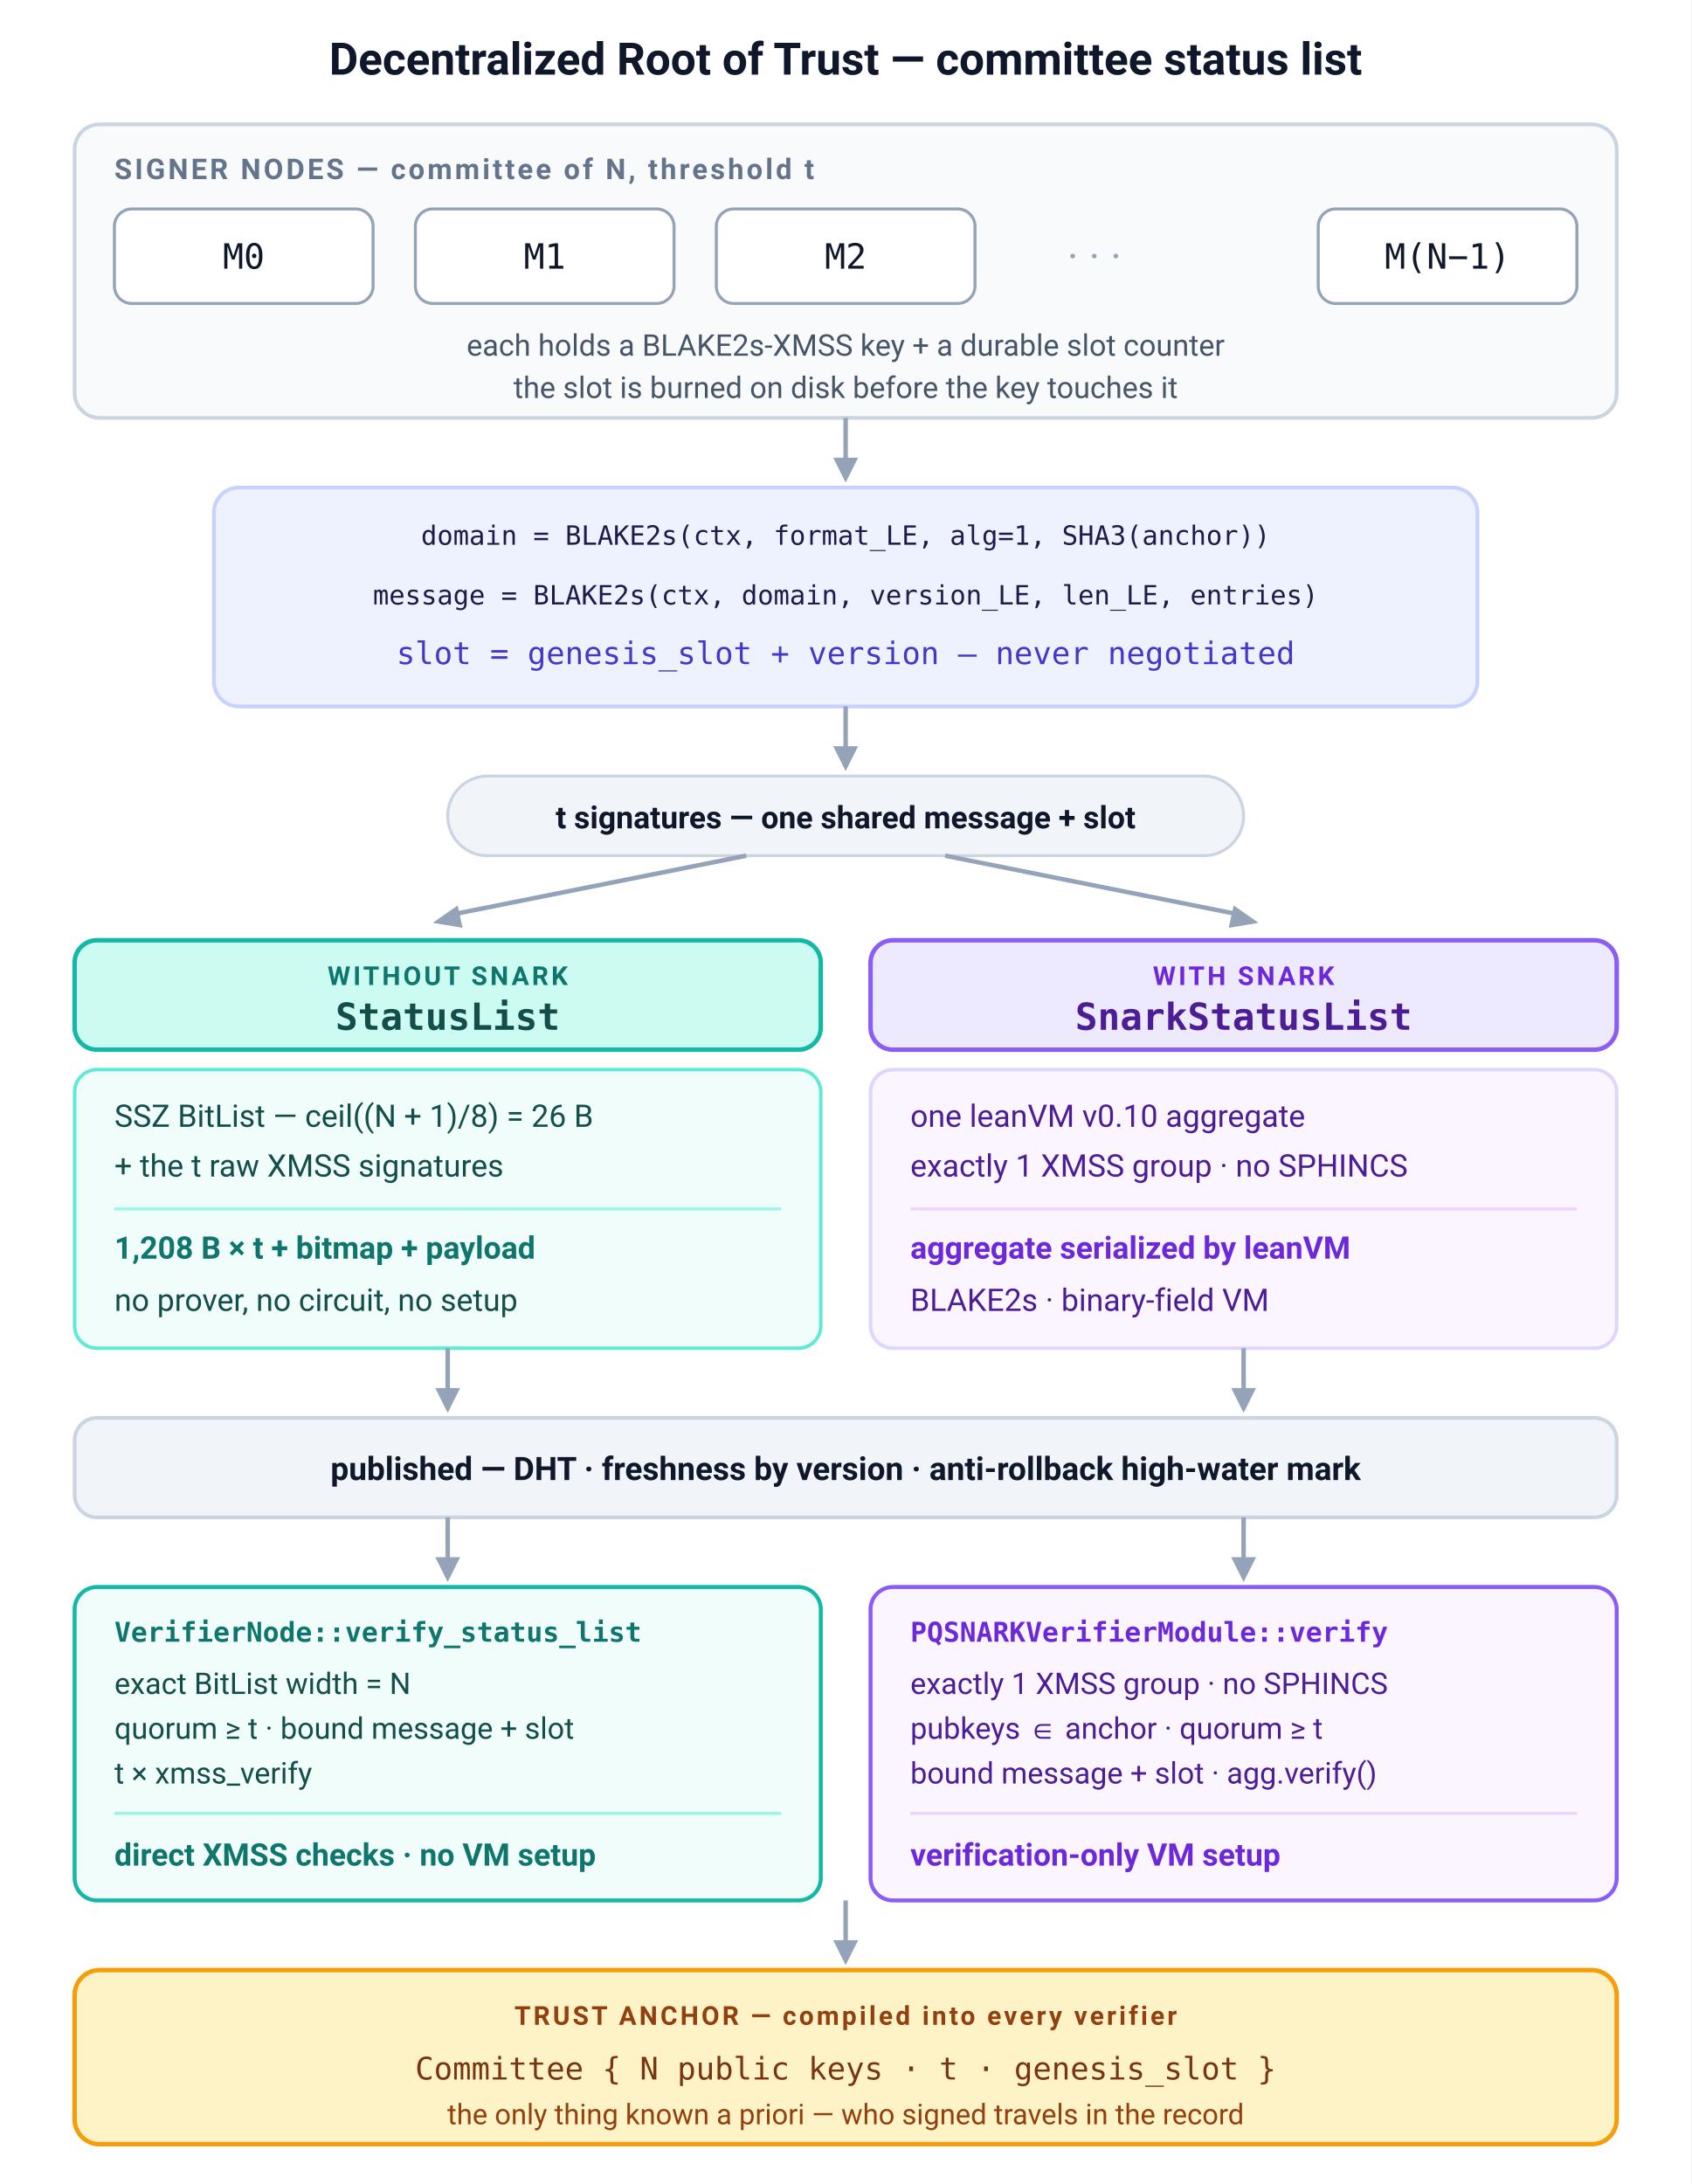
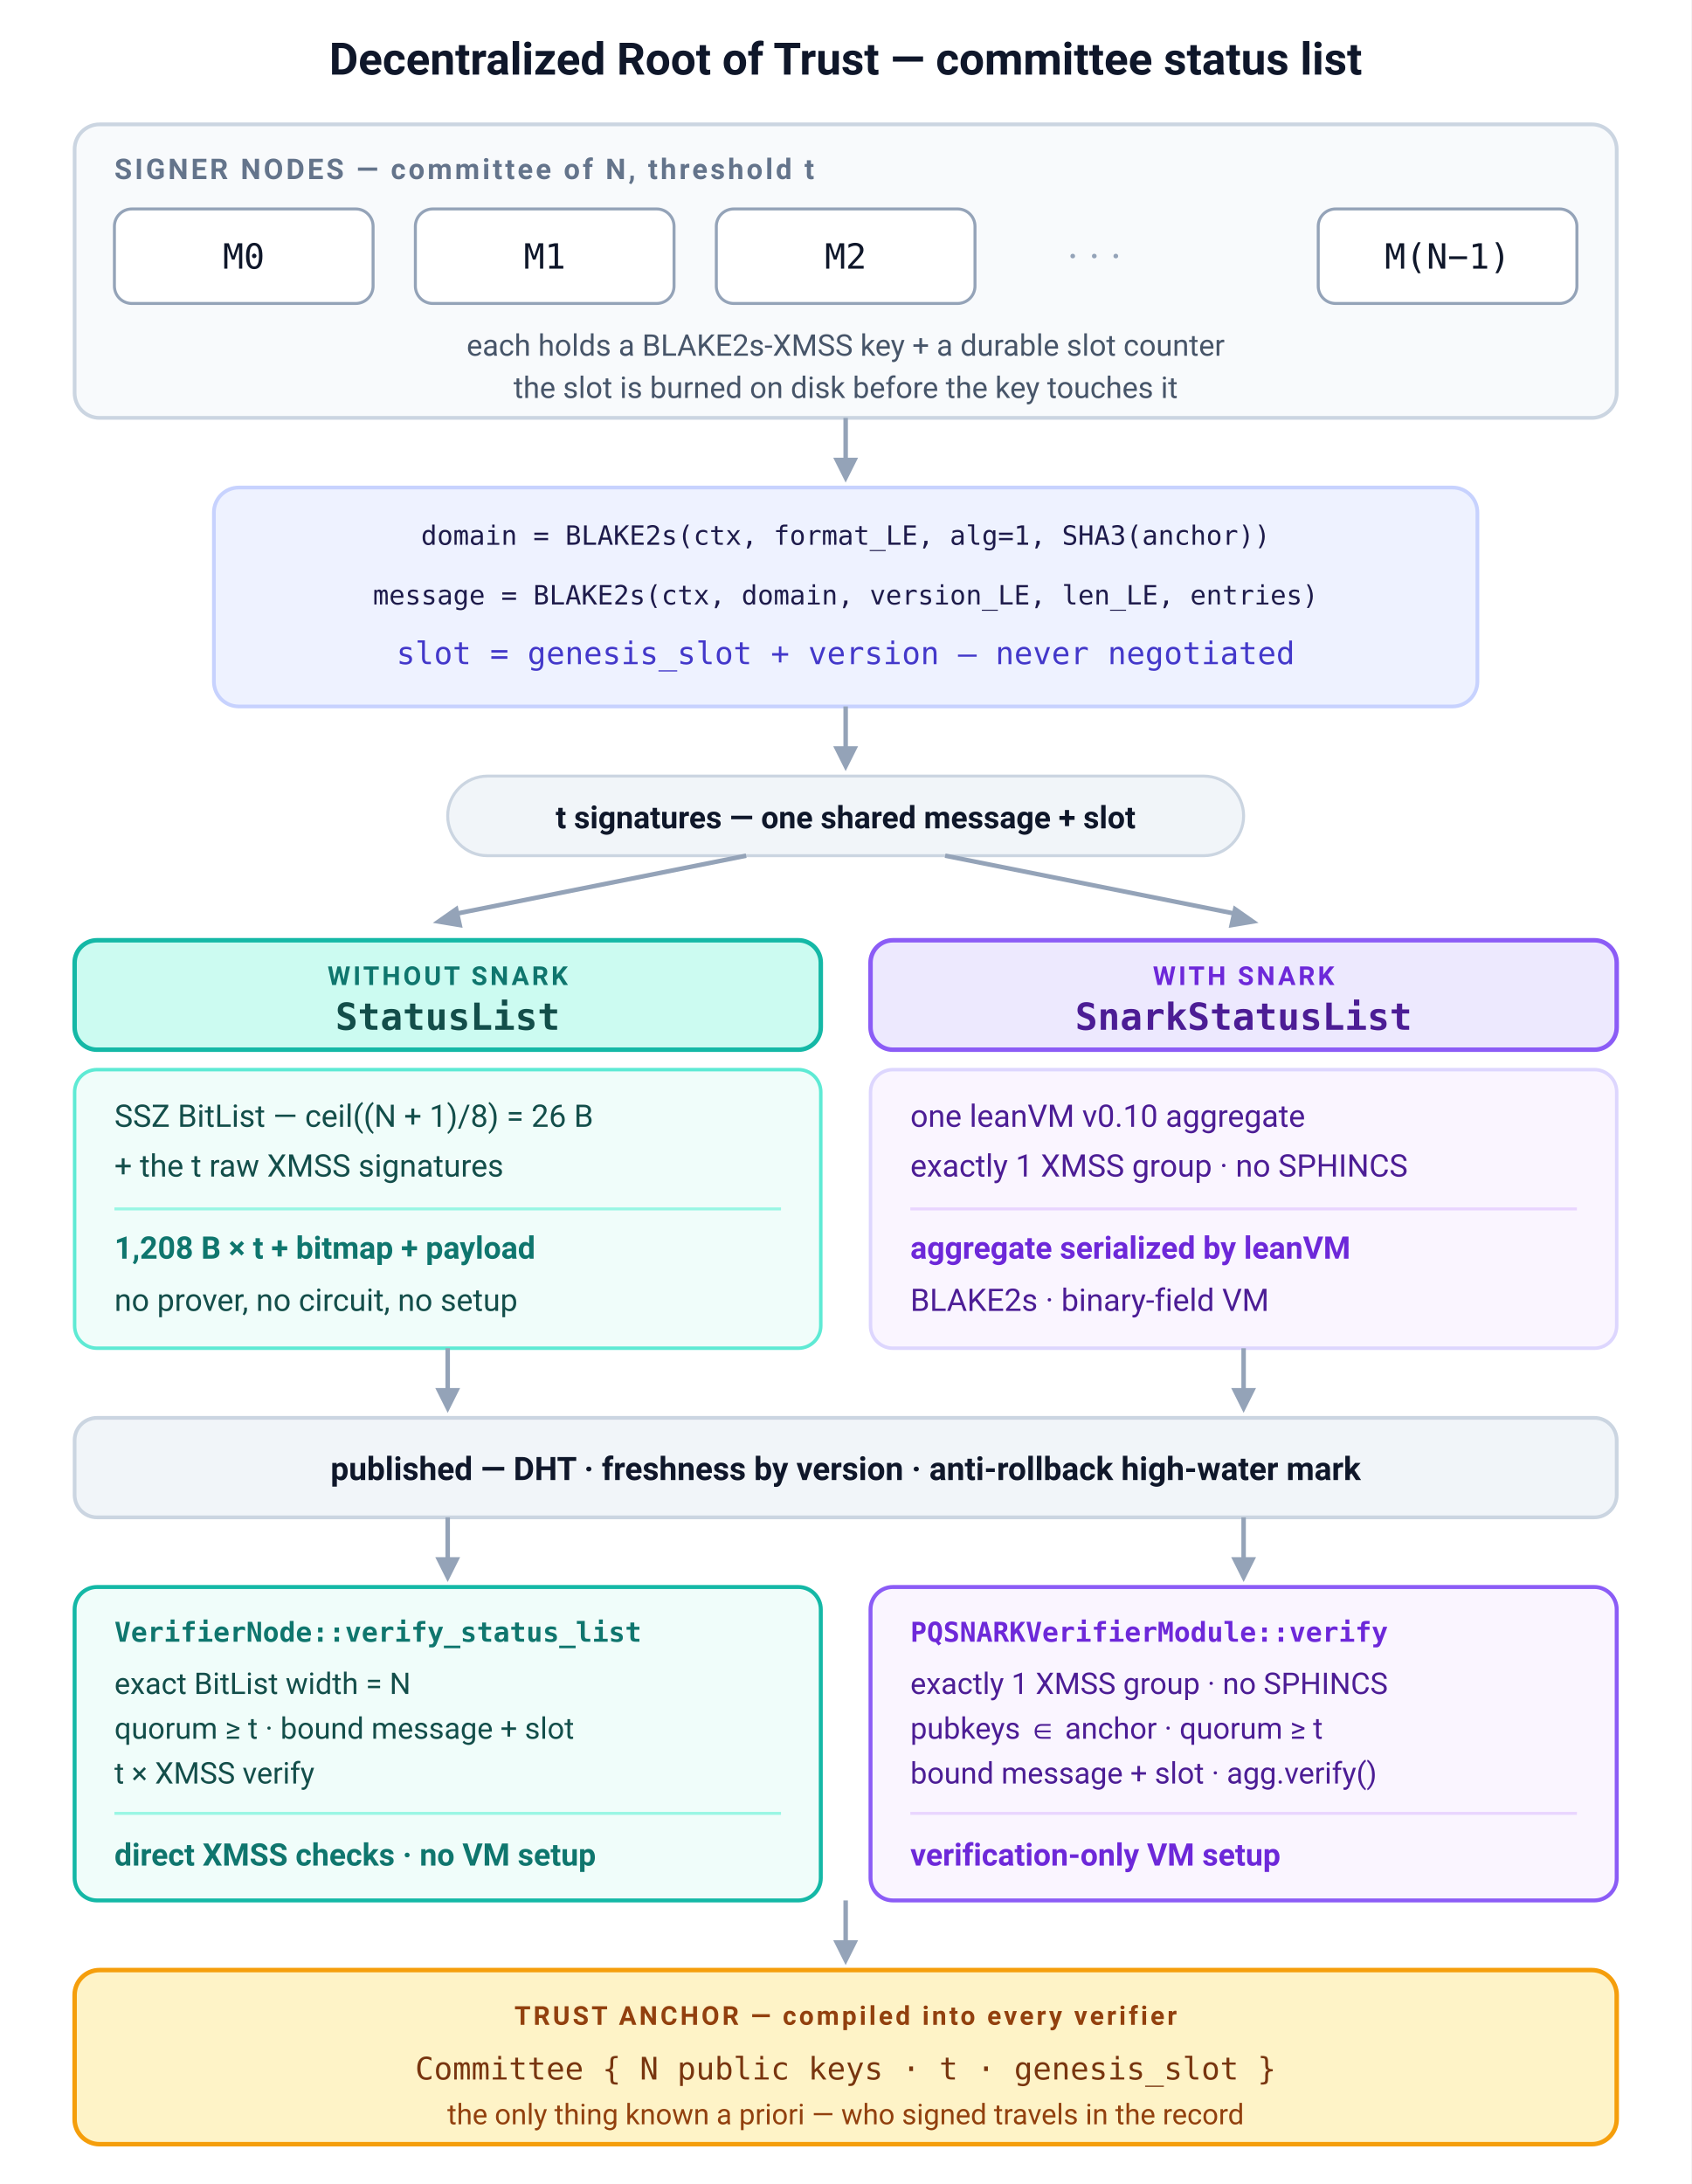
<svg xmlns="http://www.w3.org/2000/svg" viewBox="0 0 680 878" width="680" height="878" role="img" aria-label="Architecture of the committee-controlled status list after the leanVM v0.10 migration, showing BLAKE2s domain-separated messages, signer nodes, the derived slot, and the raw and SNARK verification paths.">
  <rect x="0" y="0" width="680" height="878" fill="#ffffff" />
  <text x="340" y="30" text-anchor="middle" font-family="-apple-system, BlinkMacSystemFont, 'Segoe UI', Roboto, Helvetica, Arial, sans-serif" font-size="18" font-weight="700" fill="#0f172a">Decentralized Root of Trust — committee status list</text>
  <rect x="30" y="50" width="620" height="118" rx="10" fill="#f8fafc" stroke="#cbd5e1" stroke-width="1.5" />
  <text x="46" y="72" font-family="-apple-system, BlinkMacSystemFont, 'Segoe UI', Roboto, Helvetica, Arial, sans-serif" font-size="11.5" font-weight="700" letter-spacing="1.1" fill="#64748b">SIGNER NODES — committee of N, threshold t</text>
  <rect x="46" y="84" width="104" height="38" rx="7" fill="#ffffff" stroke="#94a3b8" stroke-width="1.2" />
  <text x="98" y="108" text-anchor="middle" font-family="ui-monospace, SFMono-Regular, Menlo, Consolas, monospace" font-size="14" fill="#0f172a">M0</text>
  <rect x="167" y="84" width="104" height="38" rx="7" fill="#ffffff" stroke="#94a3b8" stroke-width="1.2" />
  <text x="219" y="108" text-anchor="middle" font-family="ui-monospace, SFMono-Regular, Menlo, Consolas, monospace" font-size="14" fill="#0f172a">M1</text>
  <rect x="288" y="84" width="104" height="38" rx="7" fill="#ffffff" stroke="#94a3b8" stroke-width="1.2" />
  <text x="340" y="108" text-anchor="middle" font-family="ui-monospace, SFMono-Regular, Menlo, Consolas, monospace" font-size="14" fill="#0f172a">M2</text>
  <text x="440" y="109" text-anchor="middle" font-family="-apple-system, BlinkMacSystemFont, 'Segoe UI', Roboto, Helvetica, Arial, sans-serif" font-size="17" fill="#94a3b8">· · ·</text>
  <rect x="530" y="84" width="104" height="38" rx="7" fill="#ffffff" stroke="#94a3b8" stroke-width="1.2" />
  <text x="582" y="108" text-anchor="middle" font-family="ui-monospace, SFMono-Regular, Menlo, Consolas, monospace" font-size="14" fill="#0f172a">M(N−1)</text>
  <text x="340" y="143" text-anchor="middle" font-family="-apple-system, BlinkMacSystemFont, 'Segoe UI', Roboto, Helvetica, Arial, sans-serif" font-size="12" fill="#475569">each holds a BLAKE2s-XMSS key + a durable slot counter</text>
  <text x="340" y="160" text-anchor="middle" font-family="-apple-system, BlinkMacSystemFont, 'Segoe UI', Roboto, Helvetica, Arial, sans-serif" font-size="12" fill="#475569">the slot is burned on disk before the key touches it</text>
  <line x1="340" y1="168" x2="340" y2="186" stroke="#94a3b8" stroke-width="1.8" />
  <path d="M 340 194 L 335 184 L 345 184 Z" fill="#94a3b8" />
  <rect x="86" y="196" width="508" height="88" rx="10" fill="#eef2ff" stroke="#c7d2fe" stroke-width="1.5" />
  <text x="340" y="219" text-anchor="middle" font-family="ui-monospace, SFMono-Regular, Menlo, Consolas, monospace" font-size="10.7" fill="#1e1b4b">domain = BLAKE2s(ctx, format_LE, alg=1, SHA3(anchor))</text>
  <text x="340" y="243" text-anchor="middle" font-family="ui-monospace, SFMono-Regular, Menlo, Consolas, monospace" font-size="10.7" fill="#1e1b4b">message = BLAKE2s(ctx, domain, version_LE, len_LE, entries)</text>
  <text x="340" y="267" text-anchor="middle" font-family="ui-monospace, SFMono-Regular, Menlo, Consolas, monospace" font-size="12.5" fill="#4338ca">slot = genesis_slot + version — never negotiated</text>
  <line x1="340" y1="284" x2="340" y2="302" stroke="#94a3b8" stroke-width="1.8" />
  <path d="M 340 310 L 335 300 L 345 300 Z" fill="#94a3b8" />
  <rect x="180" y="312" width="320" height="32" rx="16" fill="#f1f5f9" stroke="#cbd5e1" stroke-width="1.2" />
  <text x="340" y="333" text-anchor="middle" font-family="-apple-system, BlinkMacSystemFont, 'Segoe UI', Roboto, Helvetica, Arial, sans-serif" font-size="12.5" font-weight="600" fill="#0f172a">t signatures — one shared message + slot</text>
  <path d="M 300 344 L 180 368" stroke="#94a3b8" stroke-width="1.8" fill="none" />
  <path d="M 174 371 L 184 364 L 186 373 Z" fill="#94a3b8" />
  <path d="M 380 344 L 500 368" stroke="#94a3b8" stroke-width="1.8" fill="none" />
  <path d="M 506 371 L 494 373 L 496 364 Z" fill="#94a3b8" />
  <rect x="30" y="378" width="300" height="44" rx="9" fill="#ccfbf1" stroke="#14b8a6" stroke-width="1.8" />
  <text x="180" y="396" text-anchor="middle" font-family="-apple-system, BlinkMacSystemFont, 'Segoe UI', Roboto, Helvetica, Arial, sans-serif" font-size="10.5" font-weight="700" letter-spacing="1.1" fill="#0f766e">WITHOUT SNARK</text>
  <text x="180" y="414" text-anchor="middle" font-family="ui-monospace, SFMono-Regular, Menlo, Consolas, monospace" font-size="15" font-weight="700" fill="#134e4a">StatusList</text>
  <rect x="30" y="430" width="300" height="112" rx="9" fill="#f0fdfa" stroke="#5eead4" stroke-width="1.4" />
  <text x="46" y="453" font-family="-apple-system, BlinkMacSystemFont, 'Segoe UI', Roboto, Helvetica, Arial, sans-serif" font-size="12.5" fill="#134e4a">SSZ BitList — ceil((N + 1)/8) = 26 B</text>
  <text x="46" y="473" font-family="-apple-system, BlinkMacSystemFont, 'Segoe UI', Roboto, Helvetica, Arial, sans-serif" font-size="12.5" fill="#134e4a">+ the t raw XMSS signatures</text>
  <line x1="46" y1="486" x2="314" y2="486" stroke="#99f6e4" stroke-width="1.2" />
  <text x="46" y="506" font-family="-apple-system, BlinkMacSystemFont, 'Segoe UI', Roboto, Helvetica, Arial, sans-serif" font-size="12.5" font-weight="700" fill="#0f766e">1,208 B × t + bitmap + payload</text>
  <text x="46" y="527" font-family="-apple-system, BlinkMacSystemFont, 'Segoe UI', Roboto, Helvetica, Arial, sans-serif" font-size="12.5" fill="#134e4a">no prover, no circuit, no setup</text>
  <rect x="350" y="378" width="300" height="44" rx="9" fill="#ede9fe" stroke="#8b5cf6" stroke-width="1.8" />
  <text x="500" y="396" text-anchor="middle" font-family="-apple-system, BlinkMacSystemFont, 'Segoe UI', Roboto, Helvetica, Arial, sans-serif" font-size="10.5" font-weight="700" letter-spacing="1.1" fill="#6d28d9">WITH SNARK</text>
  <text x="500" y="414" text-anchor="middle" font-family="ui-monospace, SFMono-Regular, Menlo, Consolas, monospace" font-size="15" font-weight="700" fill="#4c1d95">SnarkStatusList</text>
  <rect x="350" y="430" width="300" height="112" rx="9" fill="#faf5ff" stroke="#ddd6fe" stroke-width="1.4" />
  <text x="366" y="453" font-family="-apple-system, BlinkMacSystemFont, 'Segoe UI', Roboto, Helvetica, Arial, sans-serif" font-size="12.5" fill="#4c1d95">one leanVM v0.10 aggregate</text>
  <text x="366" y="473" font-family="-apple-system, BlinkMacSystemFont, 'Segoe UI', Roboto, Helvetica, Arial, sans-serif" font-size="12.5" fill="#4c1d95">exactly 1 XMSS group · no SPHINCS</text>
  <line x1="366" y1="486" x2="634" y2="486" stroke="#e9d5ff" stroke-width="1.2" />
  <text x="366" y="506" font-family="-apple-system, BlinkMacSystemFont, 'Segoe UI', Roboto, Helvetica, Arial, sans-serif" font-size="12.5" font-weight="700" fill="#6d28d9">aggregate serialized by leanVM</text>
  <text x="366" y="527" font-family="-apple-system, BlinkMacSystemFont, 'Segoe UI', Roboto, Helvetica, Arial, sans-serif" font-size="12.5" fill="#4c1d95">BLAKE2s · binary-field VM</text>
  <line x1="180" y1="542" x2="180" y2="560" stroke="#94a3b8" stroke-width="1.8" />
  <path d="M 180 568 L 175 558 L 185 558 Z" fill="#94a3b8" />
  <line x1="500" y1="542" x2="500" y2="560" stroke="#94a3b8" stroke-width="1.8" />
  <path d="M 500 568 L 495 558 L 505 558 Z" fill="#94a3b8" />
  <rect x="30" y="570" width="620" height="40" rx="9" fill="#f1f5f9" stroke="#cbd5e1" stroke-width="1.5" />
  <text x="340" y="595" text-anchor="middle" font-family="-apple-system, BlinkMacSystemFont, 'Segoe UI', Roboto, Helvetica, Arial, sans-serif" font-size="13" font-weight="600" fill="#0f172a">published — DHT · freshness by version · anti-rollback high-water mark</text>
  <line x1="180" y1="610" x2="180" y2="628" stroke="#94a3b8" stroke-width="1.8" />
  <path d="M 180 636 L 175 626 L 185 626 Z" fill="#94a3b8" />
  <line x1="500" y1="610" x2="500" y2="628" stroke="#94a3b8" stroke-width="1.8" />
  <path d="M 500 636 L 495 626 L 505 626 Z" fill="#94a3b8" />
  <rect x="30" y="638" width="300" height="126" rx="9" fill="#f0fdfa" stroke="#14b8a6" stroke-width="1.6" />
  <text x="46" y="660" font-family="ui-monospace, SFMono-Regular, Menlo, Consolas, monospace" font-size="11" font-weight="700" fill="#0f766e">VerifierNode::verify_status_list</text>
  <text x="46" y="681" font-family="-apple-system, BlinkMacSystemFont, 'Segoe UI', Roboto, Helvetica, Arial, sans-serif" font-size="12" fill="#134e4a">exact BitList width = N</text>
  <text x="46" y="699" font-family="-apple-system, BlinkMacSystemFont, 'Segoe UI', Roboto, Helvetica, Arial, sans-serif" font-size="12" fill="#134e4a">quorum ≥ t · bound message + slot</text>
-   <text x="46" y="717" font-family="-apple-system, BlinkMacSystemFont, 'Segoe UI', Roboto, Helvetica, Arial, sans-serif" font-size="12" fill="#134e4a">t × xmss_verify</text>
+   <text x="46" y="717" font-family="-apple-system, BlinkMacSystemFont, 'Segoe UI', Roboto, Helvetica, Arial, sans-serif" font-size="12" fill="#134e4a">t × XMSS verify</text>
  <line x1="46" y1="729" x2="314" y2="729" stroke="#99f6e4" stroke-width="1.2" />
  <text x="46" y="750" font-family="-apple-system, BlinkMacSystemFont, 'Segoe UI', Roboto, Helvetica, Arial, sans-serif" font-size="12.5" font-weight="700" fill="#0f766e">direct XMSS checks · no VM setup</text>
  <rect x="350" y="638" width="300" height="126" rx="9" fill="#faf5ff" stroke="#8b5cf6" stroke-width="1.6" />
  <text x="366" y="660" font-family="ui-monospace, SFMono-Regular, Menlo, Consolas, monospace" font-size="11" font-weight="700" fill="#6d28d9">PQSNARKVerifierModule::verify</text>
  <text x="366" y="681" font-family="-apple-system, BlinkMacSystemFont, 'Segoe UI', Roboto, Helvetica, Arial, sans-serif" font-size="12" fill="#4c1d95">exactly 1 XMSS group · no SPHINCS</text>
  <text x="366" y="699" font-family="-apple-system, BlinkMacSystemFont, 'Segoe UI', Roboto, Helvetica, Arial, sans-serif" font-size="12" fill="#4c1d95">pubkeys ∈ anchor · quorum ≥ t</text>
  <text x="366" y="717" font-family="-apple-system, BlinkMacSystemFont, 'Segoe UI', Roboto, Helvetica, Arial, sans-serif" font-size="12" fill="#4c1d95">bound message + slot · agg.verify()</text>
  <line x1="366" y1="729" x2="634" y2="729" stroke="#e9d5ff" stroke-width="1.2" />
  <text x="366" y="750" font-family="-apple-system, BlinkMacSystemFont, 'Segoe UI', Roboto, Helvetica, Arial, sans-serif" font-size="12.5" font-weight="700" fill="#6d28d9">verification-only VM setup</text>
  <line x1="340" y1="764" x2="340" y2="782" stroke="#94a3b8" stroke-width="1.8" />
  <path d="M 340 790 L 335 780 L 345 780 Z" fill="#94a3b8" />
  <rect x="30" y="792" width="620" height="70" rx="10" fill="#fef3c7" stroke="#f59e0b" stroke-width="1.8" />
  <text x="340" y="814" text-anchor="middle" font-family="-apple-system, BlinkMacSystemFont, 'Segoe UI', Roboto, Helvetica, Arial, sans-serif" font-size="10.5" font-weight="700" letter-spacing="1.1" fill="#92400e">TRUST ANCHOR — compiled into every verifier</text>
  <text x="340" y="836" text-anchor="middle" font-family="ui-monospace, SFMono-Regular, Menlo, Consolas, monospace" font-size="12.5" fill="#78350f">Committee { N public keys · t · genesis_slot }</text>
  <text x="340" y="854" text-anchor="middle" font-family="-apple-system, BlinkMacSystemFont, 'Segoe UI', Roboto, Helvetica, Arial, sans-serif" font-size="11.5" fill="#92400e">the only thing known a priori — who signed travels in the record</text>
</svg>
